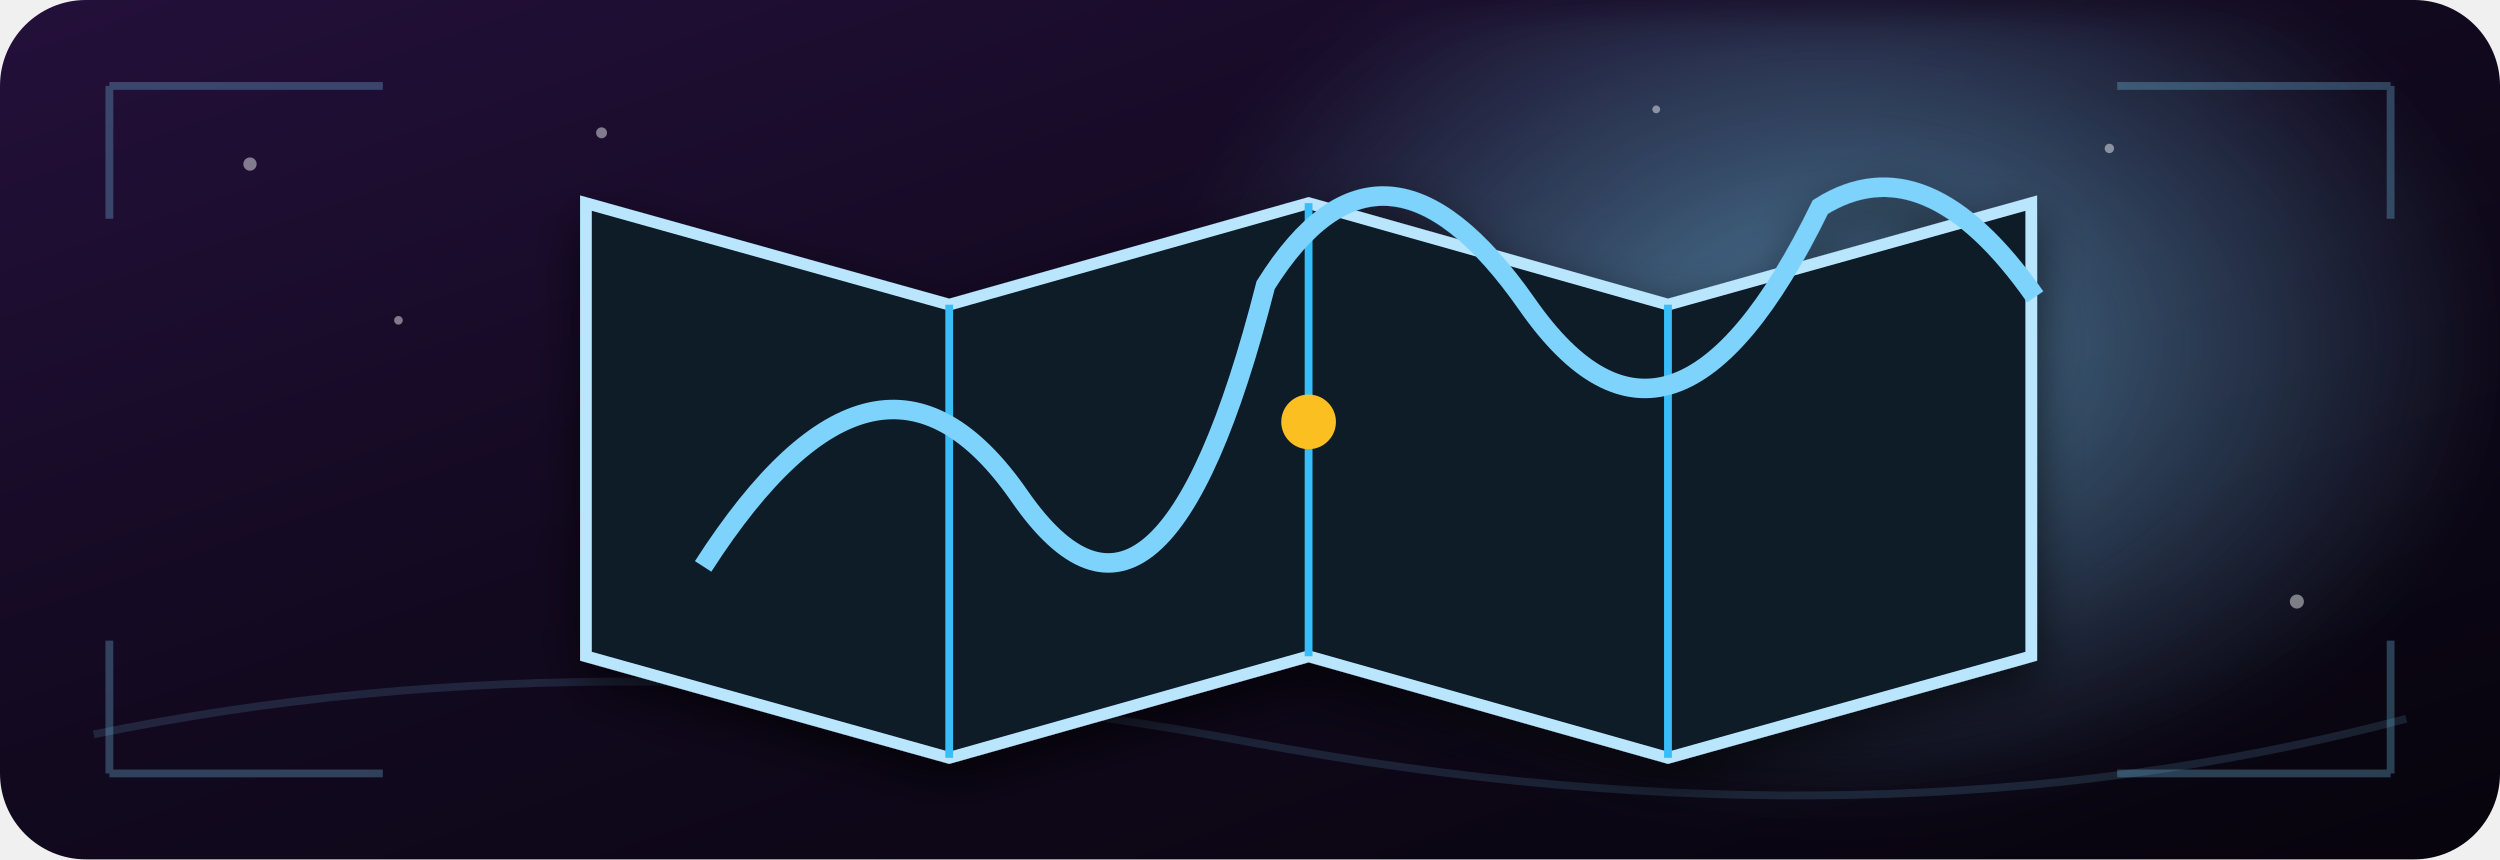
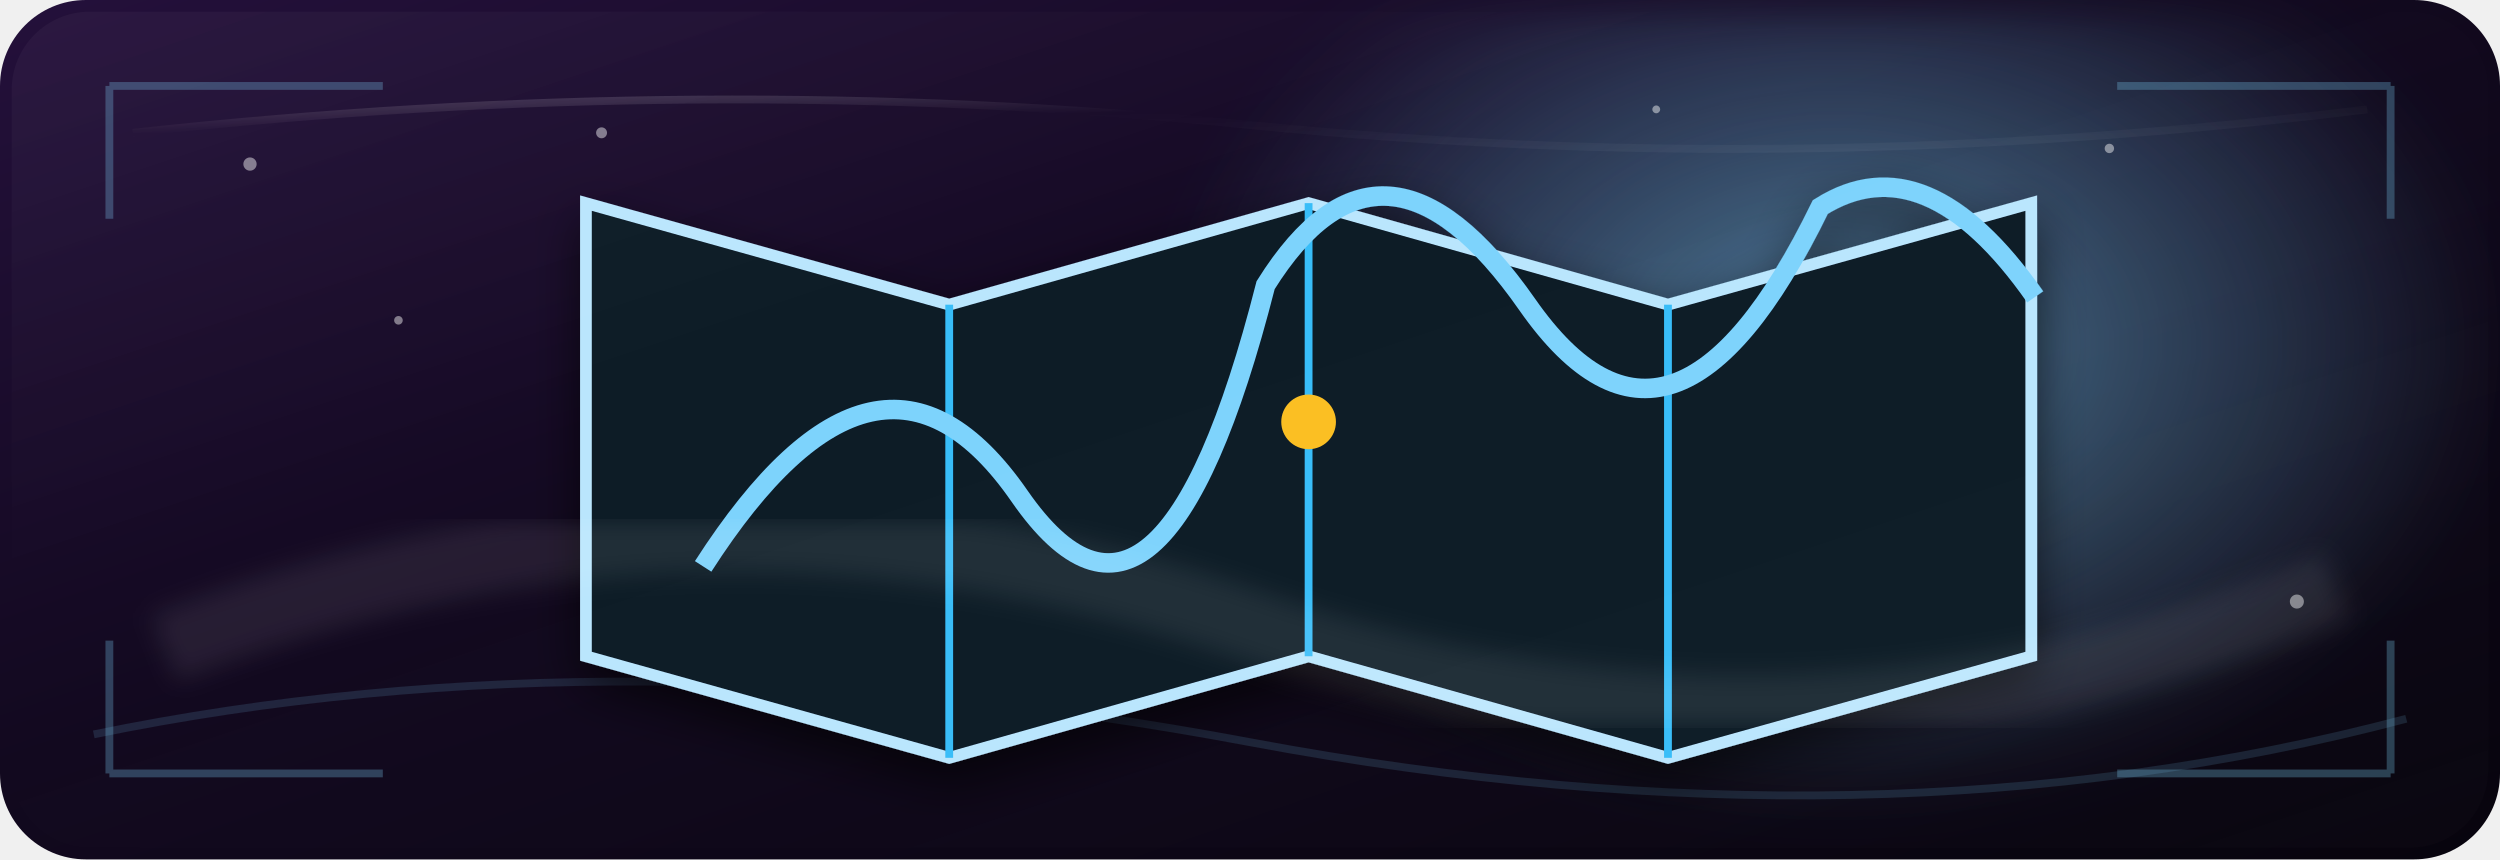
<svg xmlns="http://www.w3.org/2000/svg" viewBox="0 0 640 220" aria-hidden="true">
  <defs>
    <linearGradient id="bg" x1="0" y1="0" x2="1" y2="1">
      <stop stop-color="#24103b" />
      <stop offset=".45" stop-color="#12091f" />
      <stop offset="1" stop-color="#07040d" />
    </linearGradient>
    <radialGradient id="aura">
      <stop stop-color="#7dd3fc" stop-opacity=".55" />
      <stop offset="1" stop-color="#7dd3fc" stop-opacity="0" />
    </radialGradient>
    <linearGradient id="metal" x1="0" y1="0" x2="1" y2="1">
      <stop stop-color="#fff" />
      <stop offset=".3" stop-color="#7dd3fc" />
      <stop offset="1" stop-color="#1e3a8a" />
    </linearGradient>
    <filter id="glow">
      <feGaussianBlur stdDeviation="8" />
    </filter>
    <filter id="shadow">
      <feDropShadow dx="0" dy="5" stdDeviation="6" flood-color="#000" flood-opacity=".65" />
    </filter>
+     <linearGradient id="artShine" x1="0" y1="0" x2="1" y2="1">
+       <stop stop-color="#fff" stop-opacity=".18" />
+       <stop offset=".35" stop-color="#fff" stop-opacity="0" />
+       <stop offset="1" stop-color="#fff" stop-opacity=".05" />
+     </linearGradient>
+     <filter id="artGlow">
+       <feGaussianBlur stdDeviation="3" />
+     </filter>
  </defs>
  <rect width="640" height="220" rx="22" fill="url(#bg)" />
  <ellipse cx="470" cy="88" rx="170" ry="120" fill="url(#aura)" filter="url(#glow)" />
  <g opacity=".45" fill="#fff">
    <circle cx="64" cy="42" r="1.7" />
    <circle cx="102" cy="82" r="1.1" />
    <circle cx="154" cy="34" r="1.4" />
    <circle cx="540" cy="38" r="1.2" />
    <circle cx="588" cy="154" r="1.8" />
    <circle cx="424" cy="28" r="1" />
  </g>
  <path d="M24 188 Q160 160 320 190 T616 184" fill="none" stroke="#7dd3fc" stroke-opacity=".14" stroke-width="2" />
  <g filter="url(#shadow)">
    <path d="M150 52l93 26 92-26 92 26 93-26v116l-93 26-92-26-92 26-93-26z" fill="#0b1a28" stroke="#bae6fd" stroke-width="3" />
    <path d="M243 78v116M335 52v116M427 78v116" stroke="#38bdf8" stroke-width="2" />
    <path d="M180 145q45-70 81-18t63-54q30-48 67 5t75-25q27-17 55 23" fill="none" stroke="#7dd3fc" stroke-width="5" />
    <circle cx="335" cy="108" r="7" fill="#fbbf24" />
  </g>
  <path d="M28 22h70M28 22v34M612 22h-70M612 22v34M28 198h70M28 198v-34M612 198h-70M612 198v-34" fill="none" stroke="#7dd3fc" stroke-opacity=".28" stroke-width="2" />
+   <path d="M42 166 Q180 112 320 160 T598 150" fill="none" stroke="#fff" stroke-opacity=".08" stroke-width="18" filter="url(#artGlow)" />
+   <path d="M34 34 Q180 18 320 32 T606 28" fill="none" stroke="url(#artShine)" stroke-width="2" />
+   <rect x="3" y="3" width="634" height="214" rx="20" fill="url(#artShine)" opacity=".22" pointer-events="none" />
</svg>
